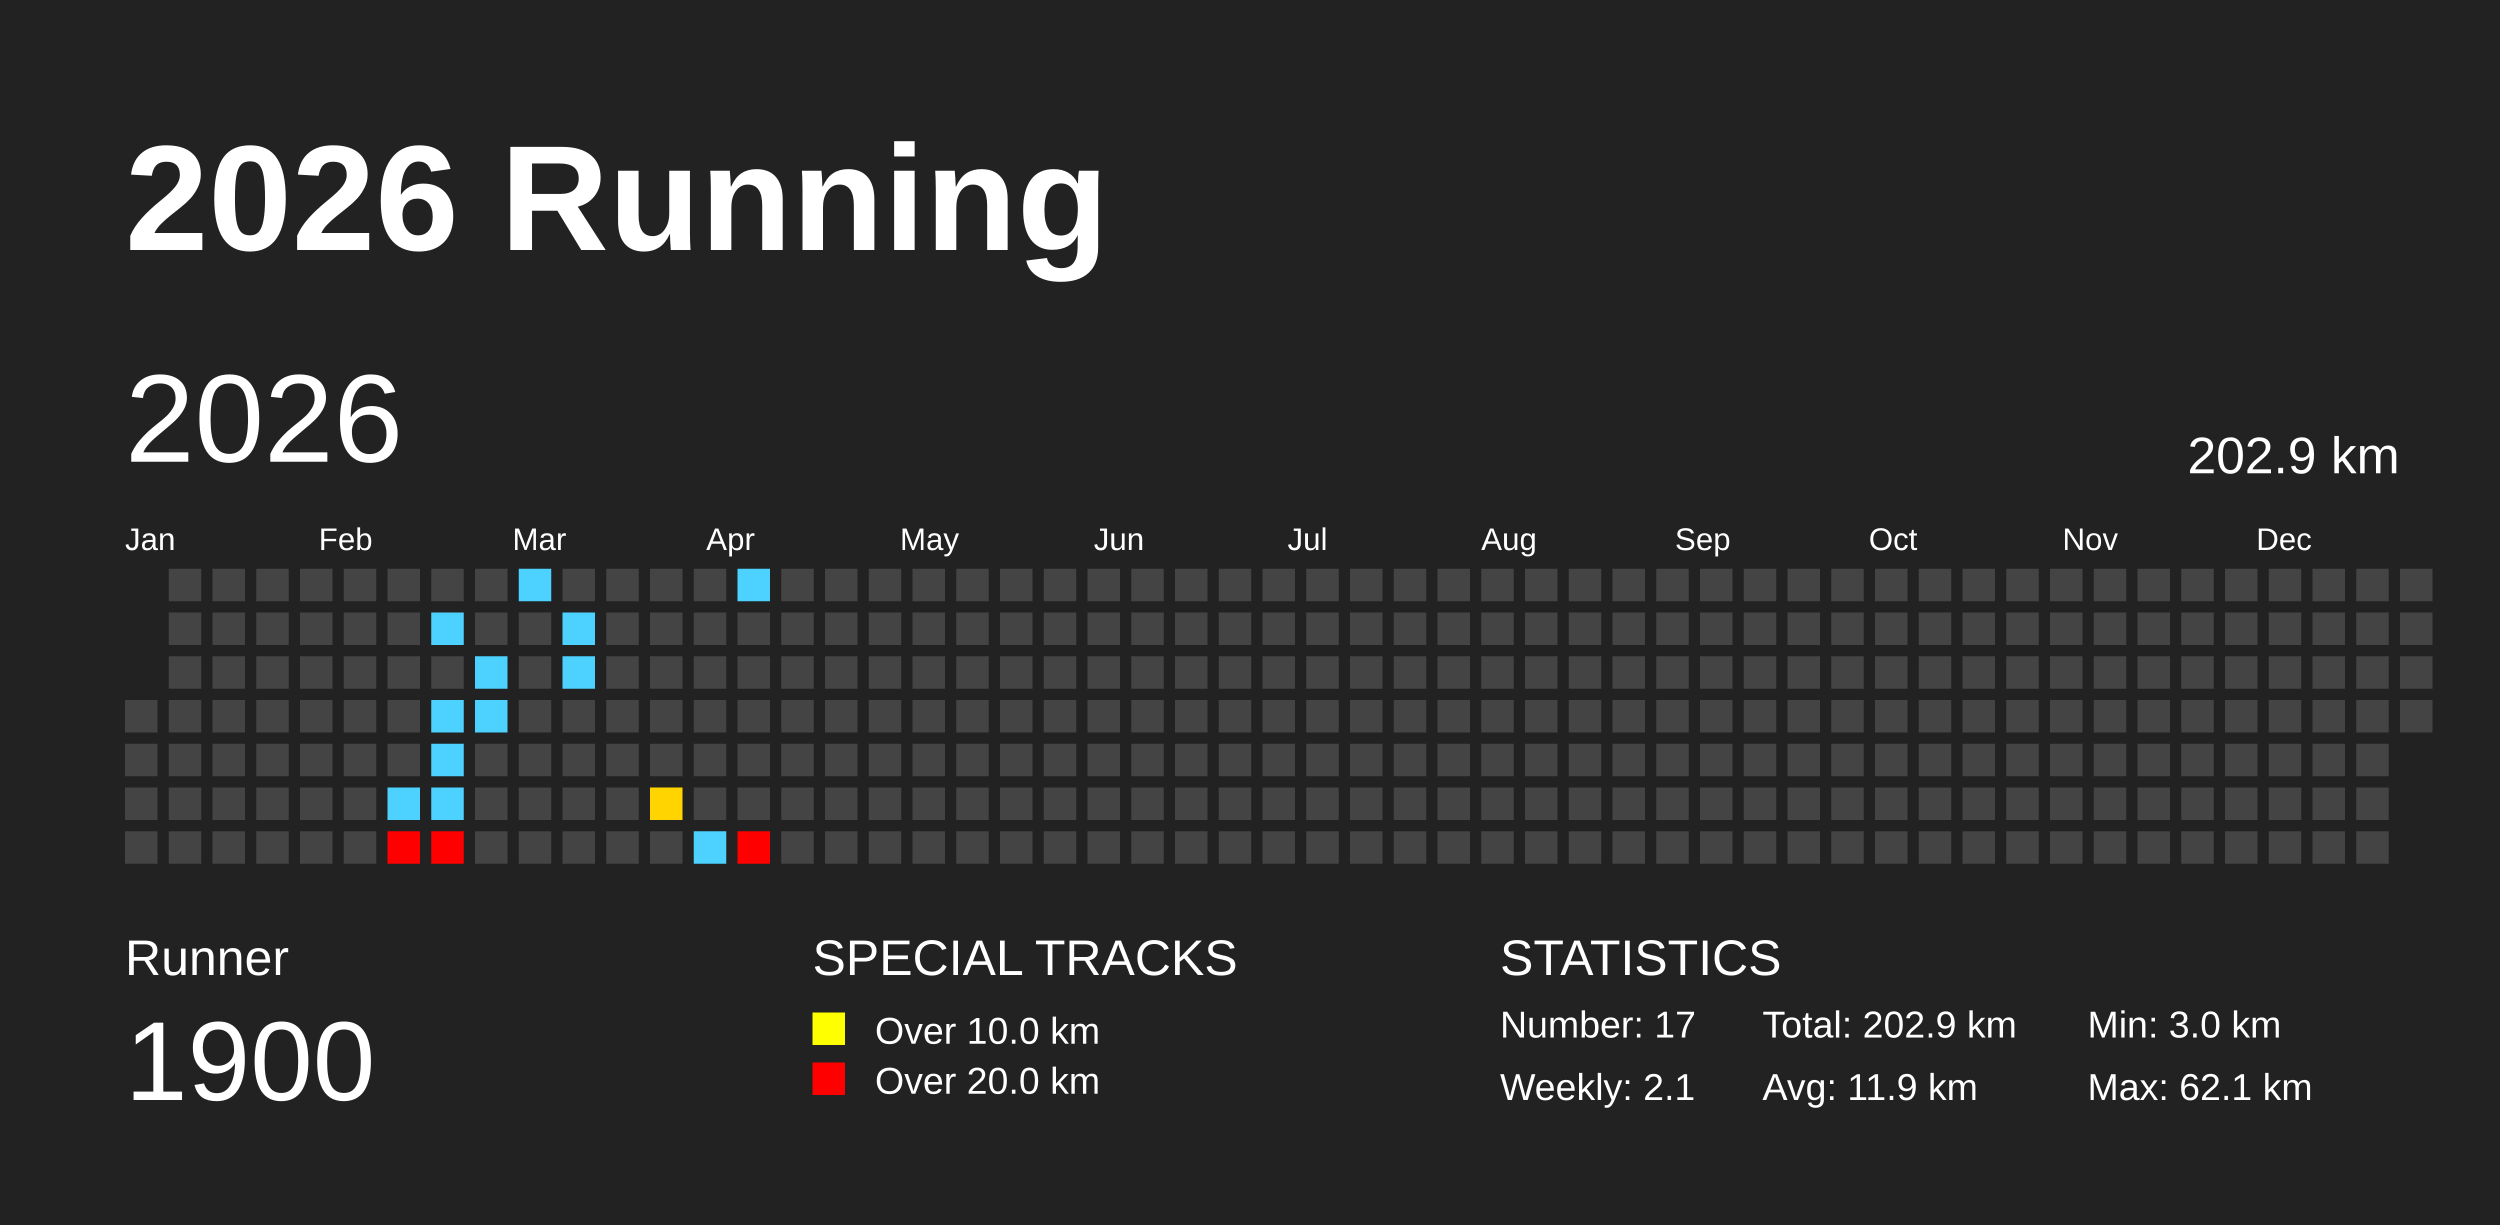
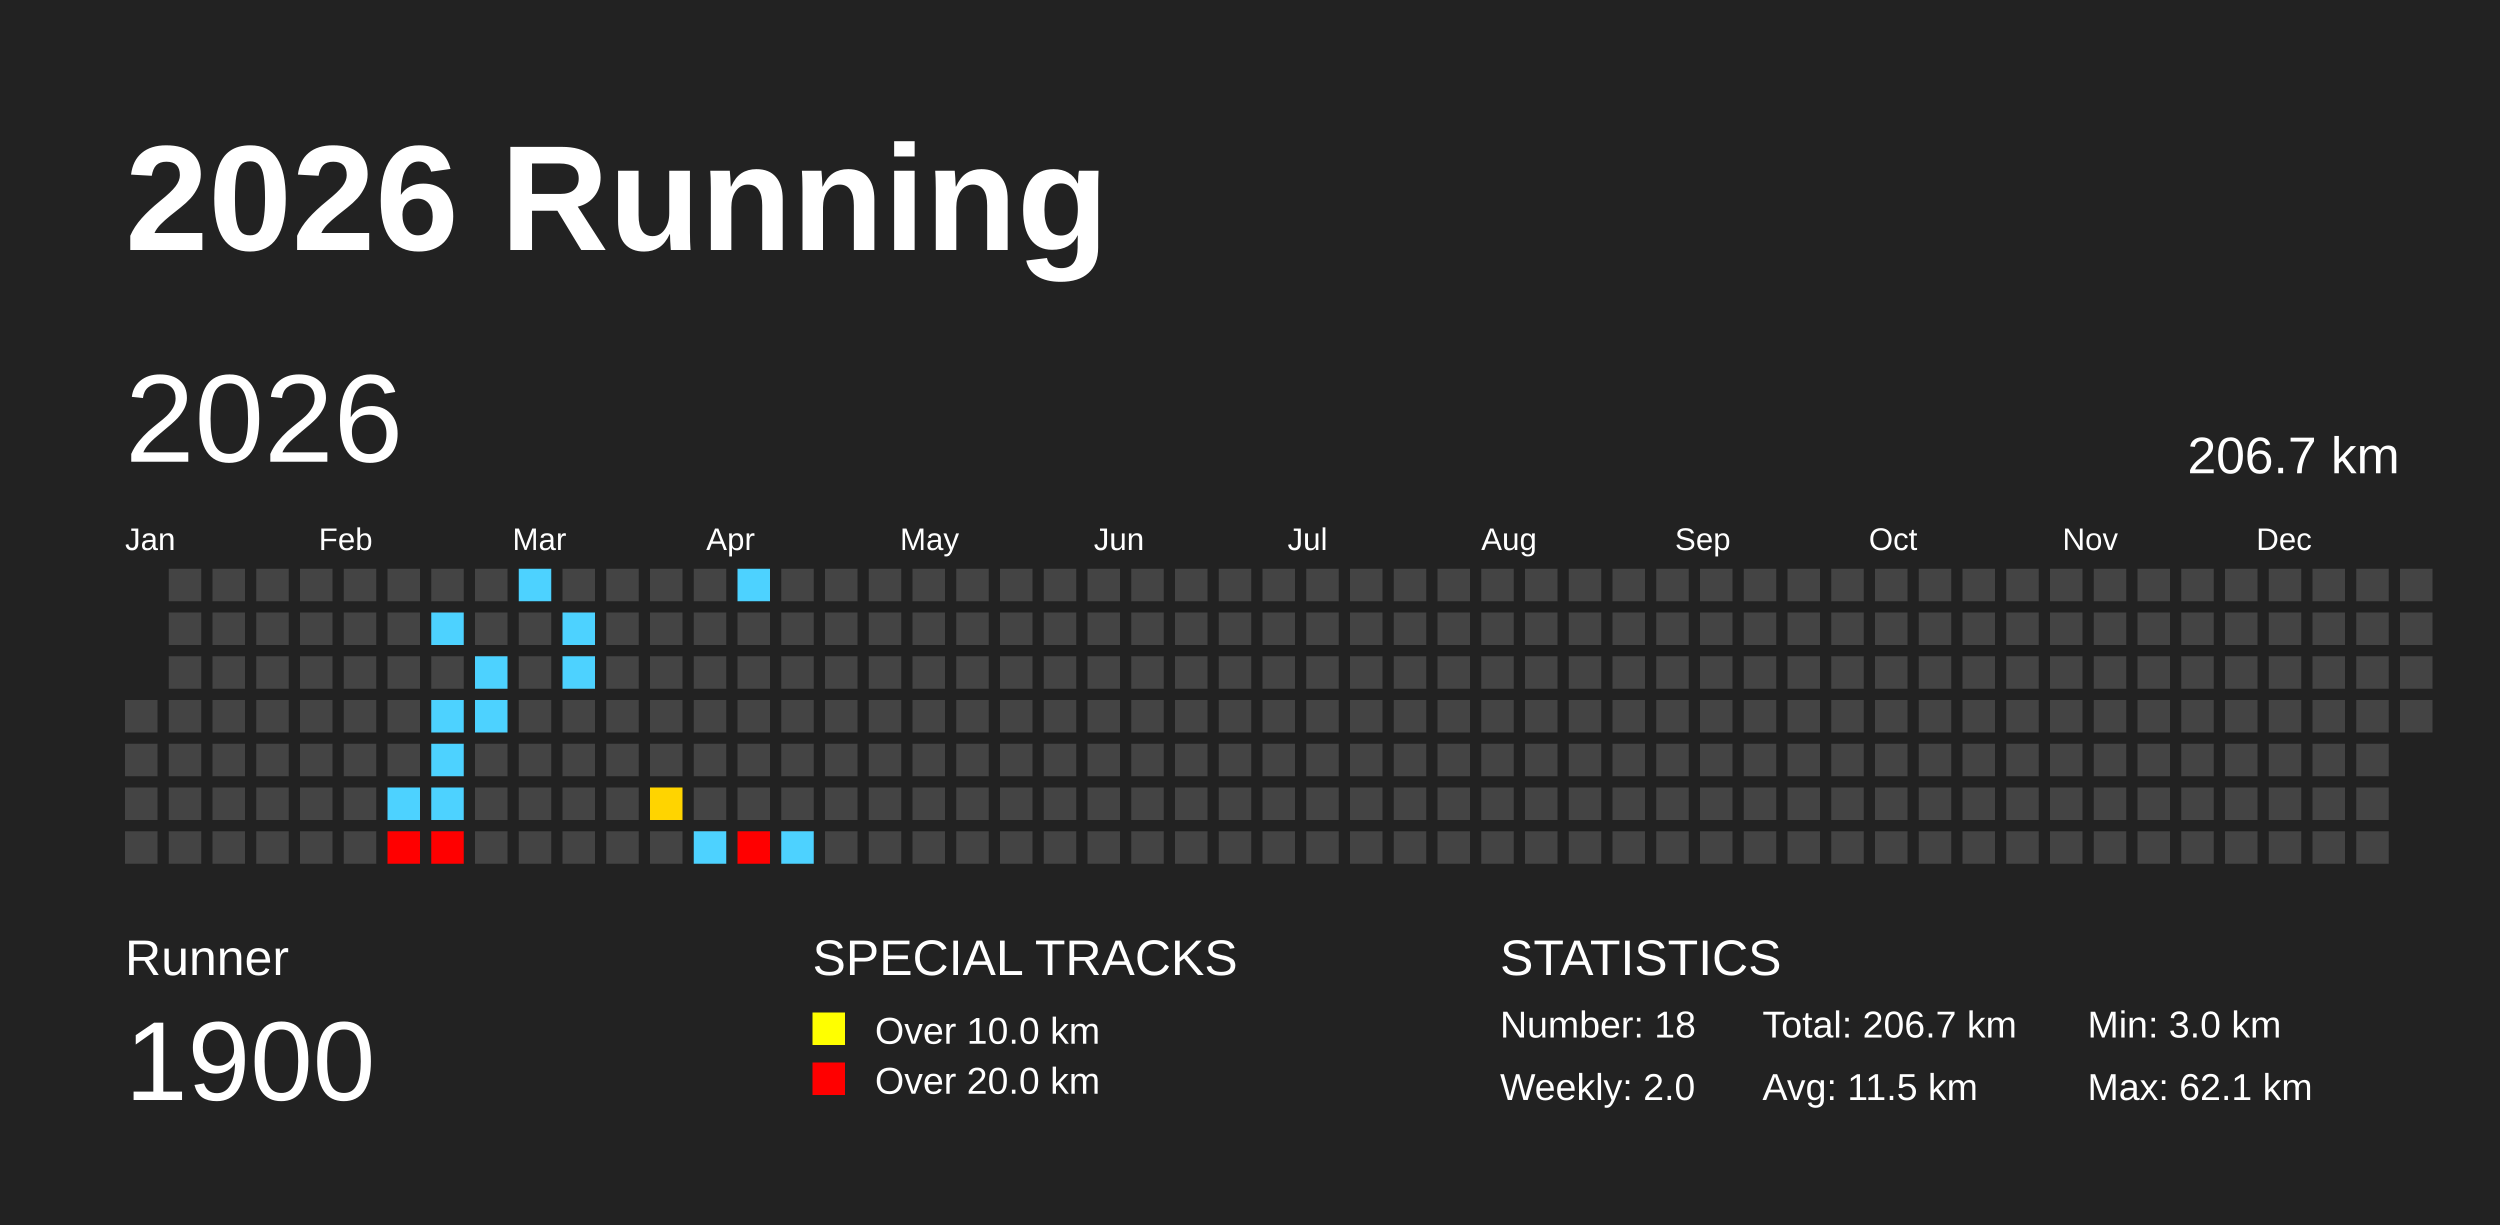
<svg xmlns="http://www.w3.org/2000/svg" baseProfile="full" height="98mm" version="1.1" viewBox="0,0,200,98" width="200mm">
  <defs />
  <rect fill="#222222" height="98" width="200" x="0" y="0" />
  <text fill="#FFFFFF" style="font-size:12px; font-family:Arial; font-weight:bold;" x="10" y="20">2026 Running</text>
  <text fill="#FFFFFF" style="font-size:4px; font-family:Arial" x="10" y="78">Runner</text>
  <text fill="#FFFFFF" style="font-size:9px; font-family:Arial" x="10" y="88">1900</text>
  <text fill="#FFFFFF" style="font-size:4px; font-family:Arial" x="65" y="78">SPECIAL TRACKS</text>
  <rect fill="yellow" height="2.6" width="2.6" x="65" y="81" />
  <text fill="#FFFFFF" style="font-size:3px; font-family:Arial" x="70" y="83.5">Over 10.0 km</text>
  <rect fill="red" height="2.6" width="2.6" x="65" y="85" />
  <text fill="#FFFFFF" style="font-size:3px; font-family:Arial" x="70" y="87.5">Over 20.0 km</text>
  <text fill="#FFFFFF" style="font-size:4px; font-family:Arial" x="120" y="78">STATISTICS</text>
-   <text fill="#FFFFFF" style="font-size:3px; font-family:Arial" x="120" y="83">Number: 17</text>
-   <text fill="#FFFFFF" style="font-size:3px; font-family:Arial" x="120" y="88">Weekly: 2.1</text>
-   <text fill="#FFFFFF" style="font-size:3px; font-family:Arial" x="141" y="83">Total: 202.9 km</text>
-   <text fill="#FFFFFF" style="font-size:3px; font-family:Arial" x="141" y="88">Avg: 11.9 km</text>
+   <text fill="#FFFFFF" style="font-size:3px; font-family:Arial" x="120" y="83">Number: 18</text>
+   <text fill="#FFFFFF" style="font-size:3px; font-family:Arial" x="120" y="88">Weekly: 2.0</text>
+   <text fill="#FFFFFF" style="font-size:3px; font-family:Arial" x="141" y="83">Total: 206.7 km</text>
+   <text fill="#FFFFFF" style="font-size:3px; font-family:Arial" x="141" y="88">Avg: 11.5 km</text>
  <text fill="#FFFFFF" style="font-size:3px; font-family:Arial" x="167" y="83">Min: 3.0 km</text>
  <text fill="#FFFFFF" style="font-size:3px; font-family:Arial" x="167" y="88">Max: 62.1 km</text>
  <text dominant-baseline="hanging" fill="#FFFFFF" style="font-size:10.0px; font-family:Arial;" x="10" y="30">2026</text>
-   <text dominant-baseline="hanging" fill="#FFFFFF" style="font-size:4.125px; font-family:Arial;" x="175" y="35">202.9 km</text>
+   <text dominant-baseline="hanging" fill="#FFFFFF" style="font-size:4.125px; font-family:Arial;" x="175" y="35">206.7 km</text>
  <text fill="#FFFFFF" style="font-size:2.5px; font-family:Arial" x="10.0" y="44">Jan</text>
  <text fill="#FFFFFF" style="font-size:2.5px; font-family:Arial" x="25.5" y="44">Feb</text>
  <text fill="#FFFFFF" style="font-size:2.5px; font-family:Arial" x="41.0" y="44">Mar</text>
  <text fill="#FFFFFF" style="font-size:2.5px; font-family:Arial" x="56.5" y="44">Apr</text>
  <text fill="#FFFFFF" style="font-size:2.5px; font-family:Arial" x="72.0" y="44">May</text>
  <text fill="#FFFFFF" style="font-size:2.5px; font-family:Arial" x="87.5" y="44">Jun</text>
  <text fill="#FFFFFF" style="font-size:2.5px; font-family:Arial" x="103.0" y="44">Jul</text>
  <text fill="#FFFFFF" style="font-size:2.5px; font-family:Arial" x="118.5" y="44">Aug</text>
  <text fill="#FFFFFF" style="font-size:2.5px; font-family:Arial" x="134.0" y="44">Sep</text>
  <text fill="#FFFFFF" style="font-size:2.5px; font-family:Arial" x="149.5" y="44">Oct</text>
  <text fill="#FFFFFF" style="font-size:2.5px; font-family:Arial" x="165.0" y="44">Nov</text>
  <text fill="#FFFFFF" style="font-size:2.5px; font-family:Arial" x="180.5" y="44">Dec</text>
  <rect fill="#444444" height="2.6" width="2.6" x="10.0" y="56.0" />
  <rect fill="#444444" height="2.6" width="2.6" x="10.0" y="59.5" />
  <rect fill="#444444" height="2.6" width="2.6" x="10.0" y="63.0" />
  <rect fill="#444444" height="2.6" width="2.6" x="10.0" y="66.5" />
  <rect fill="#444444" height="2.6" width="2.6" x="13.5" y="45.5" />
  <rect fill="#444444" height="2.6" width="2.6" x="13.5" y="49.0" />
  <rect fill="#444444" height="2.6" width="2.6" x="13.5" y="52.5" />
  <rect fill="#444444" height="2.6" width="2.6" x="13.5" y="56.0" />
  <rect fill="#444444" height="2.6" width="2.6" x="13.5" y="59.5" />
  <rect fill="#444444" height="2.6" width="2.6" x="13.5" y="63.0" />
  <rect fill="#444444" height="2.6" width="2.6" x="13.5" y="66.5" />
  <rect fill="#444444" height="2.6" width="2.6" x="17.0" y="45.5" />
  <rect fill="#444444" height="2.6" width="2.6" x="17.0" y="49.0" />
  <rect fill="#444444" height="2.6" width="2.6" x="17.0" y="52.5" />
  <rect fill="#444444" height="2.6" width="2.6" x="17.0" y="56.0" />
  <rect fill="#444444" height="2.6" width="2.6" x="17.0" y="59.5" />
  <rect fill="#444444" height="2.6" width="2.6" x="17.0" y="63.0" />
  <rect fill="#444444" height="2.6" width="2.6" x="17.0" y="66.5" />
  <rect fill="#444444" height="2.6" width="2.6" x="20.5" y="45.5" />
  <rect fill="#444444" height="2.6" width="2.6" x="20.5" y="49.0" />
  <rect fill="#444444" height="2.6" width="2.6" x="20.5" y="52.5" />
  <rect fill="#444444" height="2.6" width="2.6" x="20.5" y="56.0" />
  <rect fill="#444444" height="2.6" width="2.6" x="20.5" y="59.5" />
  <rect fill="#444444" height="2.6" width="2.6" x="20.5" y="63.0" />
  <rect fill="#444444" height="2.6" width="2.6" x="20.5" y="66.5" />
  <rect fill="#444444" height="2.6" width="2.6" x="24.0" y="45.5" />
  <rect fill="#444444" height="2.6" width="2.6" x="24.0" y="49.0" />
  <rect fill="#444444" height="2.6" width="2.6" x="24.0" y="52.5" />
  <rect fill="#444444" height="2.6" width="2.6" x="24.0" y="56.0" />
  <rect fill="#444444" height="2.6" width="2.6" x="24.0" y="59.5" />
  <rect fill="#444444" height="2.6" width="2.6" x="24.0" y="63.0" />
  <rect fill="#444444" height="2.6" width="2.6" x="24.0" y="66.5" />
  <rect fill="#444444" height="2.6" width="2.6" x="27.5" y="45.5" />
  <rect fill="#444444" height="2.6" width="2.6" x="27.5" y="49.0" />
  <rect fill="#444444" height="2.6" width="2.6" x="27.5" y="52.5" />
  <rect fill="#444444" height="2.6" width="2.6" x="27.5" y="56.0" />
  <rect fill="#444444" height="2.6" width="2.6" x="27.5" y="59.5" />
  <rect fill="#444444" height="2.6" width="2.6" x="27.5" y="63.0" />
  <rect fill="#444444" height="2.6" width="2.6" x="27.5" y="66.5" />
  <rect fill="#444444" height="2.6" width="2.6" x="31.0" y="45.5" />
  <rect fill="#444444" height="2.6" width="2.6" x="31.0" y="49.0" />
  <rect fill="#444444" height="2.6" width="2.6" x="31.0" y="52.5" />
  <rect fill="#444444" height="2.6" width="2.6" x="31.0" y="56.0" />
  <rect fill="#444444" height="2.6" width="2.6" x="31.0" y="59.5" />
  <rect fill="#4dd2ff" height="2.6" width="2.6" x="31.0" y="63.0" />
  <rect fill="red" height="2.6" width="2.6" x="31.0" y="66.5" />
  <rect fill="#444444" height="2.6" width="2.6" x="34.5" y="45.5" />
  <rect fill="#4dd2ff" height="2.6" width="2.6" x="34.5" y="49.0" />
  <rect fill="#444444" height="2.6" width="2.6" x="34.5" y="52.5" />
  <rect fill="#4dd2ff" height="2.6" width="2.6" x="34.5" y="56.0" />
  <rect fill="#4dd2ff" height="2.6" width="2.6" x="34.5" y="59.5" />
  <rect fill="#4dd2ff" height="2.6" width="2.6" x="34.5" y="63.0" />
  <rect fill="red" height="2.6" width="2.6" x="34.5" y="66.5" />
  <rect fill="#444444" height="2.6" width="2.6" x="38.0" y="45.5" />
  <rect fill="#444444" height="2.6" width="2.6" x="38.0" y="49.0" />
  <rect fill="#4dd2ff" height="2.6" width="2.6" x="38.0" y="52.5" />
  <rect fill="#4dd2ff" height="2.6" width="2.6" x="38.0" y="56.0" />
  <rect fill="#444444" height="2.6" width="2.6" x="38.0" y="59.5" />
  <rect fill="#444444" height="2.6" width="2.6" x="38.0" y="63.0" />
  <rect fill="#444444" height="2.6" width="2.6" x="38.0" y="66.5" />
  <rect fill="#4dd2ff" height="2.6" width="2.6" x="41.5" y="45.5" />
  <rect fill="#444444" height="2.6" width="2.6" x="41.5" y="49.0" />
  <rect fill="#444444" height="2.6" width="2.6" x="41.5" y="52.5" />
  <rect fill="#444444" height="2.6" width="2.6" x="41.5" y="56.0" />
  <rect fill="#444444" height="2.6" width="2.6" x="41.5" y="59.5" />
  <rect fill="#444444" height="2.6" width="2.6" x="41.5" y="63.0" />
  <rect fill="#444444" height="2.6" width="2.6" x="41.5" y="66.5" />
  <rect fill="#444444" height="2.6" width="2.6" x="45.0" y="45.5" />
  <rect fill="#4dd2ff" height="2.6" width="2.6" x="45.0" y="49.0" />
  <rect fill="#4dd2ff" height="2.6" width="2.6" x="45.0" y="52.5" />
  <rect fill="#444444" height="2.6" width="2.6" x="45.0" y="56.0" />
  <rect fill="#444444" height="2.6" width="2.6" x="45.0" y="59.5" />
  <rect fill="#444444" height="2.6" width="2.6" x="45.0" y="63.0" />
  <rect fill="#444444" height="2.6" width="2.6" x="45.0" y="66.5" />
  <rect fill="#444444" height="2.6" width="2.6" x="48.5" y="45.5" />
  <rect fill="#444444" height="2.6" width="2.6" x="48.5" y="49.0" />
  <rect fill="#444444" height="2.6" width="2.6" x="48.5" y="52.5" />
  <rect fill="#444444" height="2.6" width="2.6" x="48.5" y="56.0" />
  <rect fill="#444444" height="2.6" width="2.6" x="48.5" y="59.5" />
  <rect fill="#444444" height="2.6" width="2.6" x="48.5" y="63.0" />
  <rect fill="#444444" height="2.6" width="2.6" x="48.5" y="66.5" />
  <rect fill="#444444" height="2.6" width="2.6" x="52.0" y="45.5" />
  <rect fill="#444444" height="2.6" width="2.6" x="52.0" y="49.0" />
  <rect fill="#444444" height="2.6" width="2.6" x="52.0" y="52.5" />
  <rect fill="#444444" height="2.6" width="2.6" x="52.0" y="56.0" />
  <rect fill="#444444" height="2.6" width="2.6" x="52.0" y="59.5" />
  <rect fill="#ffd400" height="2.6" width="2.6" x="52.0" y="63.0" />
  <rect fill="#444444" height="2.6" width="2.6" x="52.0" y="66.5" />
  <rect fill="#444444" height="2.6" width="2.6" x="55.5" y="45.5" />
  <rect fill="#444444" height="2.6" width="2.6" x="55.5" y="49.0" />
  <rect fill="#444444" height="2.6" width="2.6" x="55.5" y="52.5" />
  <rect fill="#444444" height="2.6" width="2.6" x="55.5" y="56.0" />
  <rect fill="#444444" height="2.6" width="2.6" x="55.5" y="59.5" />
  <rect fill="#444444" height="2.6" width="2.6" x="55.5" y="63.0" />
  <rect fill="#4dd2ff" height="2.6" width="2.6" x="55.5" y="66.5" />
  <rect fill="#4dd2ff" height="2.6" width="2.6" x="59.0" y="45.5" />
  <rect fill="#444444" height="2.6" width="2.6" x="59.0" y="49.0" />
  <rect fill="#444444" height="2.6" width="2.6" x="59.0" y="52.5" />
  <rect fill="#444444" height="2.6" width="2.6" x="59.0" y="56.0" />
  <rect fill="#444444" height="2.6" width="2.6" x="59.0" y="59.5" />
  <rect fill="#444444" height="2.6" width="2.6" x="59.0" y="63.0" />
  <rect fill="red" height="2.6" width="2.6" x="59.0" y="66.5" />
  <rect fill="#444444" height="2.6" width="2.6" x="62.5" y="45.5" />
  <rect fill="#444444" height="2.6" width="2.6" x="62.5" y="49.0" />
  <rect fill="#444444" height="2.6" width="2.6" x="62.5" y="52.5" />
  <rect fill="#444444" height="2.6" width="2.6" x="62.5" y="56.0" />
  <rect fill="#444444" height="2.6" width="2.6" x="62.5" y="59.5" />
  <rect fill="#444444" height="2.6" width="2.6" x="62.5" y="63.0" />
-   <rect fill="#444444" height="2.6" width="2.6" x="62.5" y="66.5" />
+   <rect fill="#4dd2ff" height="2.6" width="2.6" x="62.5" y="66.5" />
  <rect fill="#444444" height="2.6" width="2.6" x="66.0" y="45.5" />
  <rect fill="#444444" height="2.6" width="2.6" x="66.0" y="49.0" />
  <rect fill="#444444" height="2.6" width="2.6" x="66.0" y="52.5" />
  <rect fill="#444444" height="2.6" width="2.6" x="66.0" y="56.0" />
  <rect fill="#444444" height="2.6" width="2.6" x="66.0" y="59.5" />
  <rect fill="#444444" height="2.6" width="2.6" x="66.0" y="63.0" />
  <rect fill="#444444" height="2.6" width="2.6" x="66.0" y="66.5" />
  <rect fill="#444444" height="2.6" width="2.6" x="69.5" y="45.5" />
  <rect fill="#444444" height="2.6" width="2.6" x="69.5" y="49.0" />
  <rect fill="#444444" height="2.6" width="2.6" x="69.5" y="52.5" />
  <rect fill="#444444" height="2.6" width="2.6" x="69.5" y="56.0" />
  <rect fill="#444444" height="2.6" width="2.6" x="69.5" y="59.5" />
  <rect fill="#444444" height="2.6" width="2.6" x="69.5" y="63.0" />
  <rect fill="#444444" height="2.6" width="2.6" x="69.5" y="66.5" />
  <rect fill="#444444" height="2.6" width="2.6" x="73.0" y="45.5" />
  <rect fill="#444444" height="2.6" width="2.6" x="73.0" y="49.0" />
  <rect fill="#444444" height="2.6" width="2.6" x="73.0" y="52.5" />
  <rect fill="#444444" height="2.6" width="2.6" x="73.0" y="56.0" />
  <rect fill="#444444" height="2.6" width="2.6" x="73.0" y="59.5" />
  <rect fill="#444444" height="2.6" width="2.6" x="73.0" y="63.0" />
  <rect fill="#444444" height="2.6" width="2.6" x="73.0" y="66.5" />
  <rect fill="#444444" height="2.6" width="2.6" x="76.5" y="45.5" />
  <rect fill="#444444" height="2.6" width="2.6" x="76.5" y="49.0" />
  <rect fill="#444444" height="2.6" width="2.6" x="76.5" y="52.5" />
  <rect fill="#444444" height="2.6" width="2.6" x="76.5" y="56.0" />
  <rect fill="#444444" height="2.6" width="2.6" x="76.5" y="59.5" />
  <rect fill="#444444" height="2.6" width="2.6" x="76.5" y="63.0" />
  <rect fill="#444444" height="2.6" width="2.6" x="76.5" y="66.5" />
  <rect fill="#444444" height="2.6" width="2.6" x="80.0" y="45.5" />
  <rect fill="#444444" height="2.6" width="2.6" x="80.0" y="49.0" />
  <rect fill="#444444" height="2.6" width="2.6" x="80.0" y="52.5" />
  <rect fill="#444444" height="2.6" width="2.6" x="80.0" y="56.0" />
  <rect fill="#444444" height="2.6" width="2.6" x="80.0" y="59.5" />
  <rect fill="#444444" height="2.6" width="2.6" x="80.0" y="63.0" />
  <rect fill="#444444" height="2.6" width="2.6" x="80.0" y="66.5" />
  <rect fill="#444444" height="2.6" width="2.6" x="83.5" y="45.5" />
  <rect fill="#444444" height="2.6" width="2.6" x="83.5" y="49.0" />
  <rect fill="#444444" height="2.6" width="2.6" x="83.5" y="52.5" />
  <rect fill="#444444" height="2.6" width="2.6" x="83.5" y="56.0" />
  <rect fill="#444444" height="2.6" width="2.6" x="83.5" y="59.5" />
  <rect fill="#444444" height="2.6" width="2.6" x="83.5" y="63.0" />
  <rect fill="#444444" height="2.6" width="2.6" x="83.5" y="66.5" />
  <rect fill="#444444" height="2.6" width="2.6" x="87.0" y="45.5" />
  <rect fill="#444444" height="2.6" width="2.6" x="87.0" y="49.0" />
  <rect fill="#444444" height="2.6" width="2.6" x="87.0" y="52.5" />
  <rect fill="#444444" height="2.6" width="2.6" x="87.0" y="56.0" />
  <rect fill="#444444" height="2.6" width="2.6" x="87.0" y="59.5" />
  <rect fill="#444444" height="2.6" width="2.6" x="87.0" y="63.0" />
  <rect fill="#444444" height="2.6" width="2.6" x="87.0" y="66.5" />
  <rect fill="#444444" height="2.6" width="2.6" x="90.5" y="45.5" />
  <rect fill="#444444" height="2.6" width="2.6" x="90.5" y="49.0" />
  <rect fill="#444444" height="2.6" width="2.6" x="90.5" y="52.5" />
  <rect fill="#444444" height="2.6" width="2.6" x="90.5" y="56.0" />
  <rect fill="#444444" height="2.6" width="2.6" x="90.5" y="59.5" />
  <rect fill="#444444" height="2.6" width="2.6" x="90.5" y="63.0" />
  <rect fill="#444444" height="2.6" width="2.6" x="90.5" y="66.5" />
  <rect fill="#444444" height="2.6" width="2.6" x="94.0" y="45.5" />
  <rect fill="#444444" height="2.6" width="2.6" x="94.0" y="49.0" />
  <rect fill="#444444" height="2.6" width="2.6" x="94.0" y="52.5" />
  <rect fill="#444444" height="2.6" width="2.6" x="94.0" y="56.0" />
  <rect fill="#444444" height="2.6" width="2.6" x="94.0" y="59.5" />
  <rect fill="#444444" height="2.6" width="2.6" x="94.0" y="63.0" />
  <rect fill="#444444" height="2.6" width="2.6" x="94.0" y="66.5" />
  <rect fill="#444444" height="2.6" width="2.6" x="97.5" y="45.5" />
  <rect fill="#444444" height="2.6" width="2.6" x="97.5" y="49.0" />
  <rect fill="#444444" height="2.6" width="2.6" x="97.5" y="52.5" />
  <rect fill="#444444" height="2.6" width="2.6" x="97.5" y="56.0" />
  <rect fill="#444444" height="2.6" width="2.6" x="97.5" y="59.5" />
  <rect fill="#444444" height="2.6" width="2.6" x="97.5" y="63.0" />
  <rect fill="#444444" height="2.6" width="2.6" x="97.5" y="66.5" />
  <rect fill="#444444" height="2.6" width="2.6" x="101.0" y="45.5" />
  <rect fill="#444444" height="2.6" width="2.6" x="101.0" y="49.0" />
  <rect fill="#444444" height="2.6" width="2.6" x="101.0" y="52.5" />
  <rect fill="#444444" height="2.6" width="2.6" x="101.0" y="56.0" />
  <rect fill="#444444" height="2.6" width="2.6" x="101.0" y="59.5" />
  <rect fill="#444444" height="2.6" width="2.6" x="101.0" y="63.0" />
  <rect fill="#444444" height="2.6" width="2.6" x="101.0" y="66.5" />
  <rect fill="#444444" height="2.6" width="2.6" x="104.5" y="45.5" />
  <rect fill="#444444" height="2.6" width="2.6" x="104.5" y="49.0" />
  <rect fill="#444444" height="2.6" width="2.6" x="104.5" y="52.5" />
  <rect fill="#444444" height="2.6" width="2.6" x="104.5" y="56.0" />
  <rect fill="#444444" height="2.6" width="2.6" x="104.5" y="59.5" />
  <rect fill="#444444" height="2.6" width="2.6" x="104.5" y="63.0" />
  <rect fill="#444444" height="2.6" width="2.6" x="104.5" y="66.5" />
  <rect fill="#444444" height="2.6" width="2.6" x="108.0" y="45.5" />
  <rect fill="#444444" height="2.6" width="2.6" x="108.0" y="49.0" />
  <rect fill="#444444" height="2.6" width="2.6" x="108.0" y="52.5" />
  <rect fill="#444444" height="2.6" width="2.6" x="108.0" y="56.0" />
  <rect fill="#444444" height="2.6" width="2.6" x="108.0" y="59.5" />
  <rect fill="#444444" height="2.6" width="2.6" x="108.0" y="63.0" />
  <rect fill="#444444" height="2.6" width="2.6" x="108.0" y="66.5" />
  <rect fill="#444444" height="2.6" width="2.6" x="111.5" y="45.5" />
  <rect fill="#444444" height="2.6" width="2.6" x="111.5" y="49.0" />
  <rect fill="#444444" height="2.6" width="2.6" x="111.5" y="52.5" />
  <rect fill="#444444" height="2.6" width="2.6" x="111.5" y="56.0" />
  <rect fill="#444444" height="2.6" width="2.6" x="111.5" y="59.5" />
  <rect fill="#444444" height="2.6" width="2.6" x="111.5" y="63.0" />
  <rect fill="#444444" height="2.6" width="2.6" x="111.5" y="66.5" />
  <rect fill="#444444" height="2.6" width="2.6" x="115.0" y="45.5" />
  <rect fill="#444444" height="2.6" width="2.6" x="115.0" y="49.0" />
  <rect fill="#444444" height="2.6" width="2.6" x="115.0" y="52.5" />
  <rect fill="#444444" height="2.6" width="2.6" x="115.0" y="56.0" />
  <rect fill="#444444" height="2.6" width="2.6" x="115.0" y="59.5" />
  <rect fill="#444444" height="2.6" width="2.6" x="115.0" y="63.0" />
  <rect fill="#444444" height="2.6" width="2.6" x="115.0" y="66.5" />
  <rect fill="#444444" height="2.6" width="2.6" x="118.5" y="45.5" />
  <rect fill="#444444" height="2.6" width="2.6" x="118.5" y="49.0" />
  <rect fill="#444444" height="2.6" width="2.6" x="118.5" y="52.5" />
  <rect fill="#444444" height="2.6" width="2.6" x="118.5" y="56.0" />
  <rect fill="#444444" height="2.6" width="2.6" x="118.5" y="59.5" />
  <rect fill="#444444" height="2.6" width="2.6" x="118.5" y="63.0" />
  <rect fill="#444444" height="2.6" width="2.6" x="118.5" y="66.5" />
  <rect fill="#444444" height="2.6" width="2.6" x="122.0" y="45.5" />
  <rect fill="#444444" height="2.6" width="2.6" x="122.0" y="49.0" />
  <rect fill="#444444" height="2.6" width="2.6" x="122.0" y="52.5" />
  <rect fill="#444444" height="2.6" width="2.6" x="122.0" y="56.0" />
  <rect fill="#444444" height="2.6" width="2.6" x="122.0" y="59.5" />
  <rect fill="#444444" height="2.6" width="2.6" x="122.0" y="63.0" />
  <rect fill="#444444" height="2.6" width="2.6" x="122.0" y="66.5" />
  <rect fill="#444444" height="2.6" width="2.6" x="125.5" y="45.5" />
  <rect fill="#444444" height="2.6" width="2.6" x="125.5" y="49.0" />
  <rect fill="#444444" height="2.6" width="2.6" x="125.5" y="52.5" />
  <rect fill="#444444" height="2.6" width="2.6" x="125.5" y="56.0" />
  <rect fill="#444444" height="2.6" width="2.6" x="125.5" y="59.5" />
  <rect fill="#444444" height="2.6" width="2.6" x="125.5" y="63.0" />
  <rect fill="#444444" height="2.6" width="2.6" x="125.5" y="66.5" />
  <rect fill="#444444" height="2.6" width="2.6" x="129.0" y="45.5" />
  <rect fill="#444444" height="2.6" width="2.6" x="129.0" y="49.0" />
  <rect fill="#444444" height="2.6" width="2.6" x="129.0" y="52.5" />
  <rect fill="#444444" height="2.6" width="2.6" x="129.0" y="56.0" />
  <rect fill="#444444" height="2.6" width="2.6" x="129.0" y="59.5" />
  <rect fill="#444444" height="2.6" width="2.6" x="129.0" y="63.0" />
  <rect fill="#444444" height="2.6" width="2.6" x="129.0" y="66.5" />
  <rect fill="#444444" height="2.6" width="2.6" x="132.5" y="45.5" />
  <rect fill="#444444" height="2.6" width="2.6" x="132.5" y="49.0" />
  <rect fill="#444444" height="2.6" width="2.6" x="132.5" y="52.5" />
  <rect fill="#444444" height="2.6" width="2.6" x="132.5" y="56.0" />
  <rect fill="#444444" height="2.6" width="2.6" x="132.5" y="59.5" />
  <rect fill="#444444" height="2.6" width="2.6" x="132.5" y="63.0" />
  <rect fill="#444444" height="2.6" width="2.6" x="132.5" y="66.5" />
  <rect fill="#444444" height="2.6" width="2.6" x="136.0" y="45.5" />
  <rect fill="#444444" height="2.6" width="2.6" x="136.0" y="49.0" />
  <rect fill="#444444" height="2.6" width="2.6" x="136.0" y="52.5" />
  <rect fill="#444444" height="2.6" width="2.6" x="136.0" y="56.0" />
  <rect fill="#444444" height="2.6" width="2.6" x="136.0" y="59.5" />
  <rect fill="#444444" height="2.6" width="2.6" x="136.0" y="63.0" />
  <rect fill="#444444" height="2.6" width="2.6" x="136.0" y="66.5" />
  <rect fill="#444444" height="2.6" width="2.6" x="139.5" y="45.5" />
  <rect fill="#444444" height="2.6" width="2.6" x="139.5" y="49.0" />
  <rect fill="#444444" height="2.6" width="2.6" x="139.5" y="52.5" />
  <rect fill="#444444" height="2.6" width="2.6" x="139.5" y="56.0" />
  <rect fill="#444444" height="2.6" width="2.6" x="139.5" y="59.5" />
  <rect fill="#444444" height="2.6" width="2.6" x="139.5" y="63.0" />
  <rect fill="#444444" height="2.6" width="2.6" x="139.5" y="66.5" />
  <rect fill="#444444" height="2.6" width="2.6" x="143.0" y="45.5" />
  <rect fill="#444444" height="2.6" width="2.6" x="143.0" y="49.0" />
  <rect fill="#444444" height="2.6" width="2.6" x="143.0" y="52.5" />
  <rect fill="#444444" height="2.6" width="2.6" x="143.0" y="56.0" />
  <rect fill="#444444" height="2.6" width="2.6" x="143.0" y="59.5" />
  <rect fill="#444444" height="2.6" width="2.6" x="143.0" y="63.0" />
  <rect fill="#444444" height="2.6" width="2.6" x="143.0" y="66.5" />
  <rect fill="#444444" height="2.6" width="2.6" x="146.5" y="45.5" />
  <rect fill="#444444" height="2.6" width="2.6" x="146.5" y="49.0" />
  <rect fill="#444444" height="2.6" width="2.6" x="146.5" y="52.5" />
  <rect fill="#444444" height="2.6" width="2.6" x="146.5" y="56.0" />
  <rect fill="#444444" height="2.6" width="2.6" x="146.5" y="59.5" />
  <rect fill="#444444" height="2.6" width="2.6" x="146.5" y="63.0" />
  <rect fill="#444444" height="2.6" width="2.6" x="146.5" y="66.5" />
  <rect fill="#444444" height="2.6" width="2.6" x="150.0" y="45.5" />
  <rect fill="#444444" height="2.6" width="2.6" x="150.0" y="49.0" />
  <rect fill="#444444" height="2.6" width="2.6" x="150.0" y="52.5" />
  <rect fill="#444444" height="2.6" width="2.6" x="150.0" y="56.0" />
  <rect fill="#444444" height="2.6" width="2.6" x="150.0" y="59.5" />
  <rect fill="#444444" height="2.6" width="2.6" x="150.0" y="63.0" />
  <rect fill="#444444" height="2.6" width="2.6" x="150.0" y="66.5" />
  <rect fill="#444444" height="2.6" width="2.6" x="153.5" y="45.5" />
  <rect fill="#444444" height="2.6" width="2.6" x="153.5" y="49.0" />
  <rect fill="#444444" height="2.6" width="2.6" x="153.5" y="52.5" />
  <rect fill="#444444" height="2.6" width="2.6" x="153.5" y="56.0" />
  <rect fill="#444444" height="2.6" width="2.6" x="153.5" y="59.5" />
  <rect fill="#444444" height="2.6" width="2.6" x="153.5" y="63.0" />
  <rect fill="#444444" height="2.6" width="2.6" x="153.5" y="66.5" />
  <rect fill="#444444" height="2.6" width="2.6" x="157.0" y="45.5" />
  <rect fill="#444444" height="2.6" width="2.6" x="157.0" y="49.0" />
  <rect fill="#444444" height="2.6" width="2.6" x="157.0" y="52.5" />
  <rect fill="#444444" height="2.6" width="2.6" x="157.0" y="56.0" />
  <rect fill="#444444" height="2.6" width="2.6" x="157.0" y="59.5" />
  <rect fill="#444444" height="2.6" width="2.6" x="157.0" y="63.0" />
  <rect fill="#444444" height="2.6" width="2.6" x="157.0" y="66.5" />
  <rect fill="#444444" height="2.6" width="2.6" x="160.5" y="45.5" />
  <rect fill="#444444" height="2.6" width="2.6" x="160.5" y="49.0" />
  <rect fill="#444444" height="2.6" width="2.6" x="160.5" y="52.5" />
  <rect fill="#444444" height="2.6" width="2.6" x="160.5" y="56.0" />
  <rect fill="#444444" height="2.6" width="2.6" x="160.5" y="59.5" />
  <rect fill="#444444" height="2.6" width="2.6" x="160.5" y="63.0" />
  <rect fill="#444444" height="2.6" width="2.6" x="160.5" y="66.5" />
  <rect fill="#444444" height="2.6" width="2.6" x="164.0" y="45.5" />
  <rect fill="#444444" height="2.6" width="2.6" x="164.0" y="49.0" />
  <rect fill="#444444" height="2.6" width="2.6" x="164.0" y="52.5" />
  <rect fill="#444444" height="2.6" width="2.6" x="164.0" y="56.0" />
  <rect fill="#444444" height="2.6" width="2.6" x="164.0" y="59.5" />
  <rect fill="#444444" height="2.6" width="2.6" x="164.0" y="63.0" />
  <rect fill="#444444" height="2.6" width="2.6" x="164.0" y="66.5" />
  <rect fill="#444444" height="2.6" width="2.6" x="167.5" y="45.5" />
  <rect fill="#444444" height="2.6" width="2.6" x="167.5" y="49.0" />
  <rect fill="#444444" height="2.6" width="2.6" x="167.5" y="52.5" />
  <rect fill="#444444" height="2.6" width="2.6" x="167.5" y="56.0" />
  <rect fill="#444444" height="2.6" width="2.6" x="167.5" y="59.5" />
  <rect fill="#444444" height="2.6" width="2.6" x="167.5" y="63.0" />
  <rect fill="#444444" height="2.6" width="2.6" x="167.5" y="66.5" />
  <rect fill="#444444" height="2.6" width="2.6" x="171.0" y="45.5" />
  <rect fill="#444444" height="2.6" width="2.6" x="171.0" y="49.0" />
  <rect fill="#444444" height="2.6" width="2.6" x="171.0" y="52.5" />
  <rect fill="#444444" height="2.6" width="2.6" x="171.0" y="56.0" />
  <rect fill="#444444" height="2.6" width="2.6" x="171.0" y="59.5" />
  <rect fill="#444444" height="2.6" width="2.6" x="171.0" y="63.0" />
  <rect fill="#444444" height="2.6" width="2.6" x="171.0" y="66.5" />
  <rect fill="#444444" height="2.6" width="2.6" x="174.5" y="45.5" />
  <rect fill="#444444" height="2.6" width="2.6" x="174.5" y="49.0" />
  <rect fill="#444444" height="2.6" width="2.6" x="174.5" y="52.5" />
  <rect fill="#444444" height="2.6" width="2.6" x="174.5" y="56.0" />
  <rect fill="#444444" height="2.6" width="2.6" x="174.5" y="59.5" />
  <rect fill="#444444" height="2.6" width="2.6" x="174.5" y="63.0" />
  <rect fill="#444444" height="2.6" width="2.6" x="174.5" y="66.5" />
  <rect fill="#444444" height="2.6" width="2.6" x="178.0" y="45.5" />
  <rect fill="#444444" height="2.6" width="2.6" x="178.0" y="49.0" />
  <rect fill="#444444" height="2.6" width="2.6" x="178.0" y="52.5" />
  <rect fill="#444444" height="2.6" width="2.6" x="178.0" y="56.0" />
  <rect fill="#444444" height="2.6" width="2.6" x="178.0" y="59.5" />
  <rect fill="#444444" height="2.6" width="2.6" x="178.0" y="63.0" />
  <rect fill="#444444" height="2.6" width="2.6" x="178.0" y="66.5" />
  <rect fill="#444444" height="2.6" width="2.6" x="181.5" y="45.5" />
  <rect fill="#444444" height="2.6" width="2.6" x="181.5" y="49.0" />
  <rect fill="#444444" height="2.6" width="2.6" x="181.5" y="52.5" />
  <rect fill="#444444" height="2.6" width="2.6" x="181.5" y="56.0" />
  <rect fill="#444444" height="2.6" width="2.6" x="181.5" y="59.5" />
  <rect fill="#444444" height="2.6" width="2.6" x="181.5" y="63.0" />
  <rect fill="#444444" height="2.6" width="2.6" x="181.5" y="66.5" />
  <rect fill="#444444" height="2.6" width="2.6" x="185.0" y="45.5" />
  <rect fill="#444444" height="2.6" width="2.6" x="185.0" y="49.0" />
  <rect fill="#444444" height="2.6" width="2.6" x="185.0" y="52.5" />
  <rect fill="#444444" height="2.6" width="2.6" x="185.0" y="56.0" />
  <rect fill="#444444" height="2.6" width="2.6" x="185.0" y="59.5" />
  <rect fill="#444444" height="2.6" width="2.6" x="185.0" y="63.0" />
  <rect fill="#444444" height="2.6" width="2.6" x="185.0" y="66.5" />
  <rect fill="#444444" height="2.6" width="2.6" x="188.5" y="45.5" />
  <rect fill="#444444" height="2.6" width="2.6" x="188.5" y="49.0" />
  <rect fill="#444444" height="2.6" width="2.6" x="188.5" y="52.5" />
  <rect fill="#444444" height="2.6" width="2.6" x="188.5" y="56.0" />
  <rect fill="#444444" height="2.6" width="2.6" x="188.5" y="59.5" />
  <rect fill="#444444" height="2.6" width="2.6" x="188.5" y="63.0" />
  <rect fill="#444444" height="2.6" width="2.6" x="188.5" y="66.5" />
  <rect fill="#444444" height="2.6" width="2.6" x="192.0" y="45.5" />
  <rect fill="#444444" height="2.6" width="2.6" x="192.0" y="49.0" />
  <rect fill="#444444" height="2.6" width="2.6" x="192.0" y="52.5" />
  <rect fill="#444444" height="2.6" width="2.6" x="192.0" y="56.0" />
</svg>
